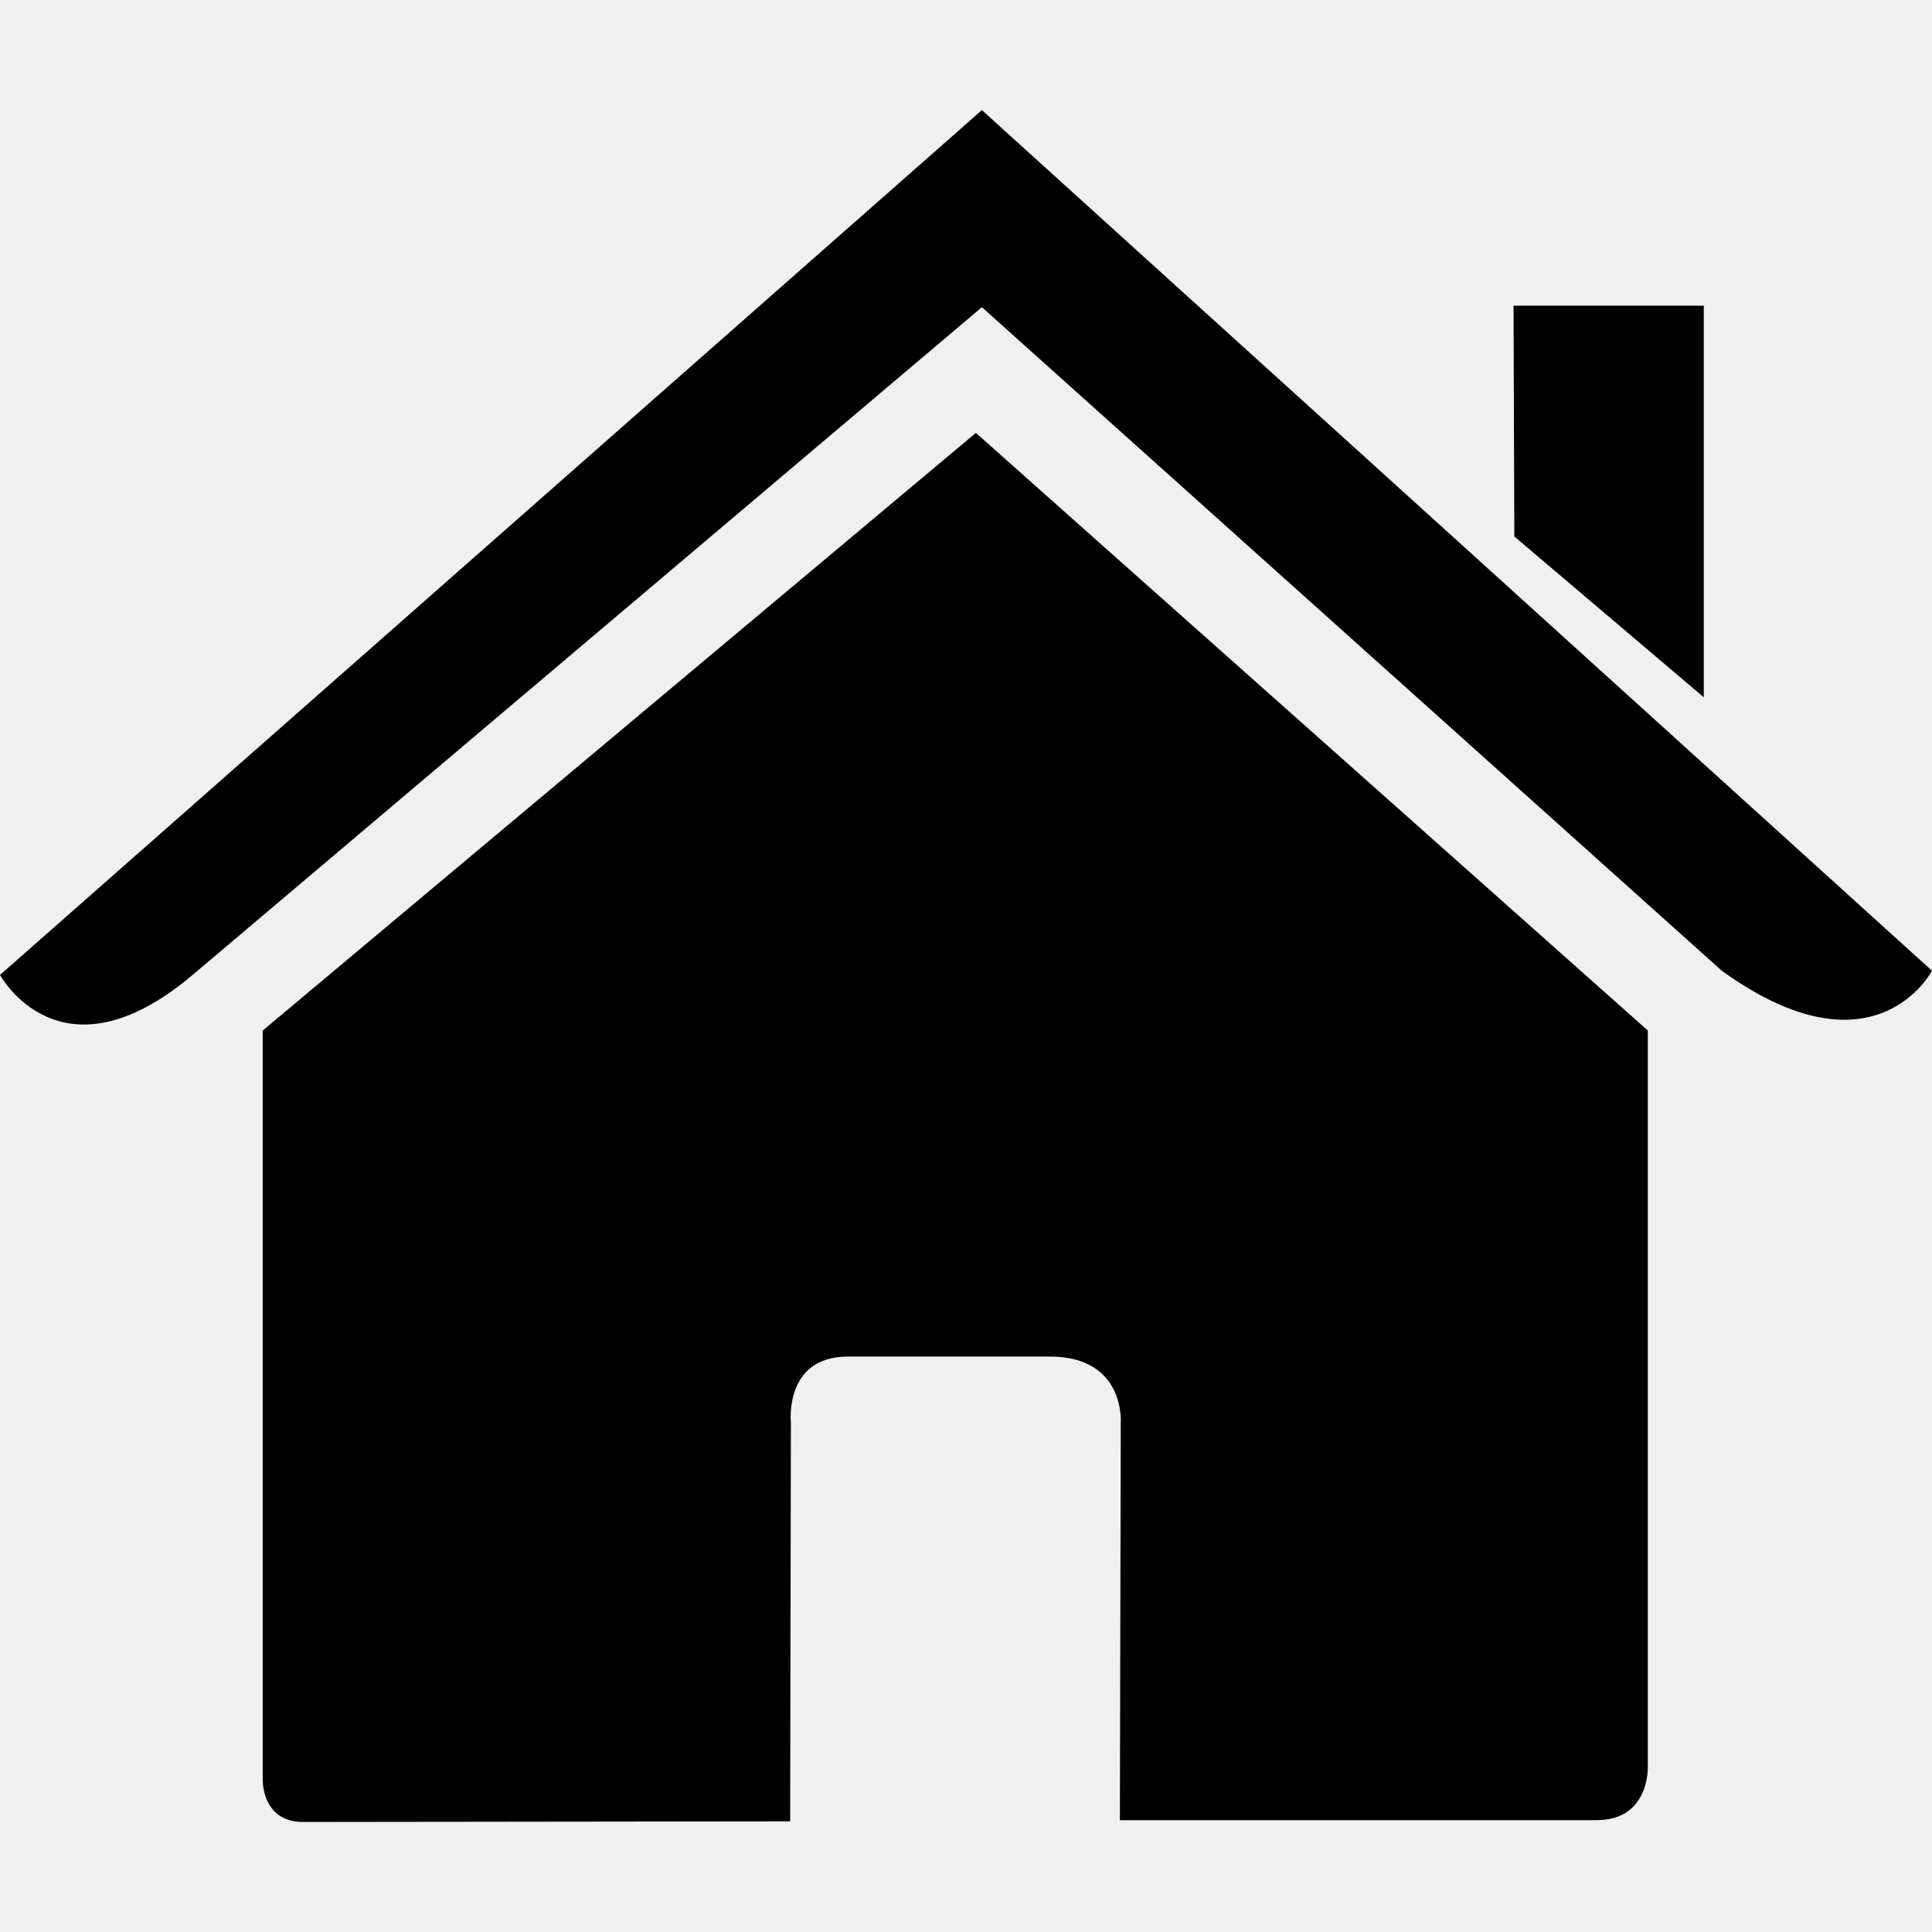
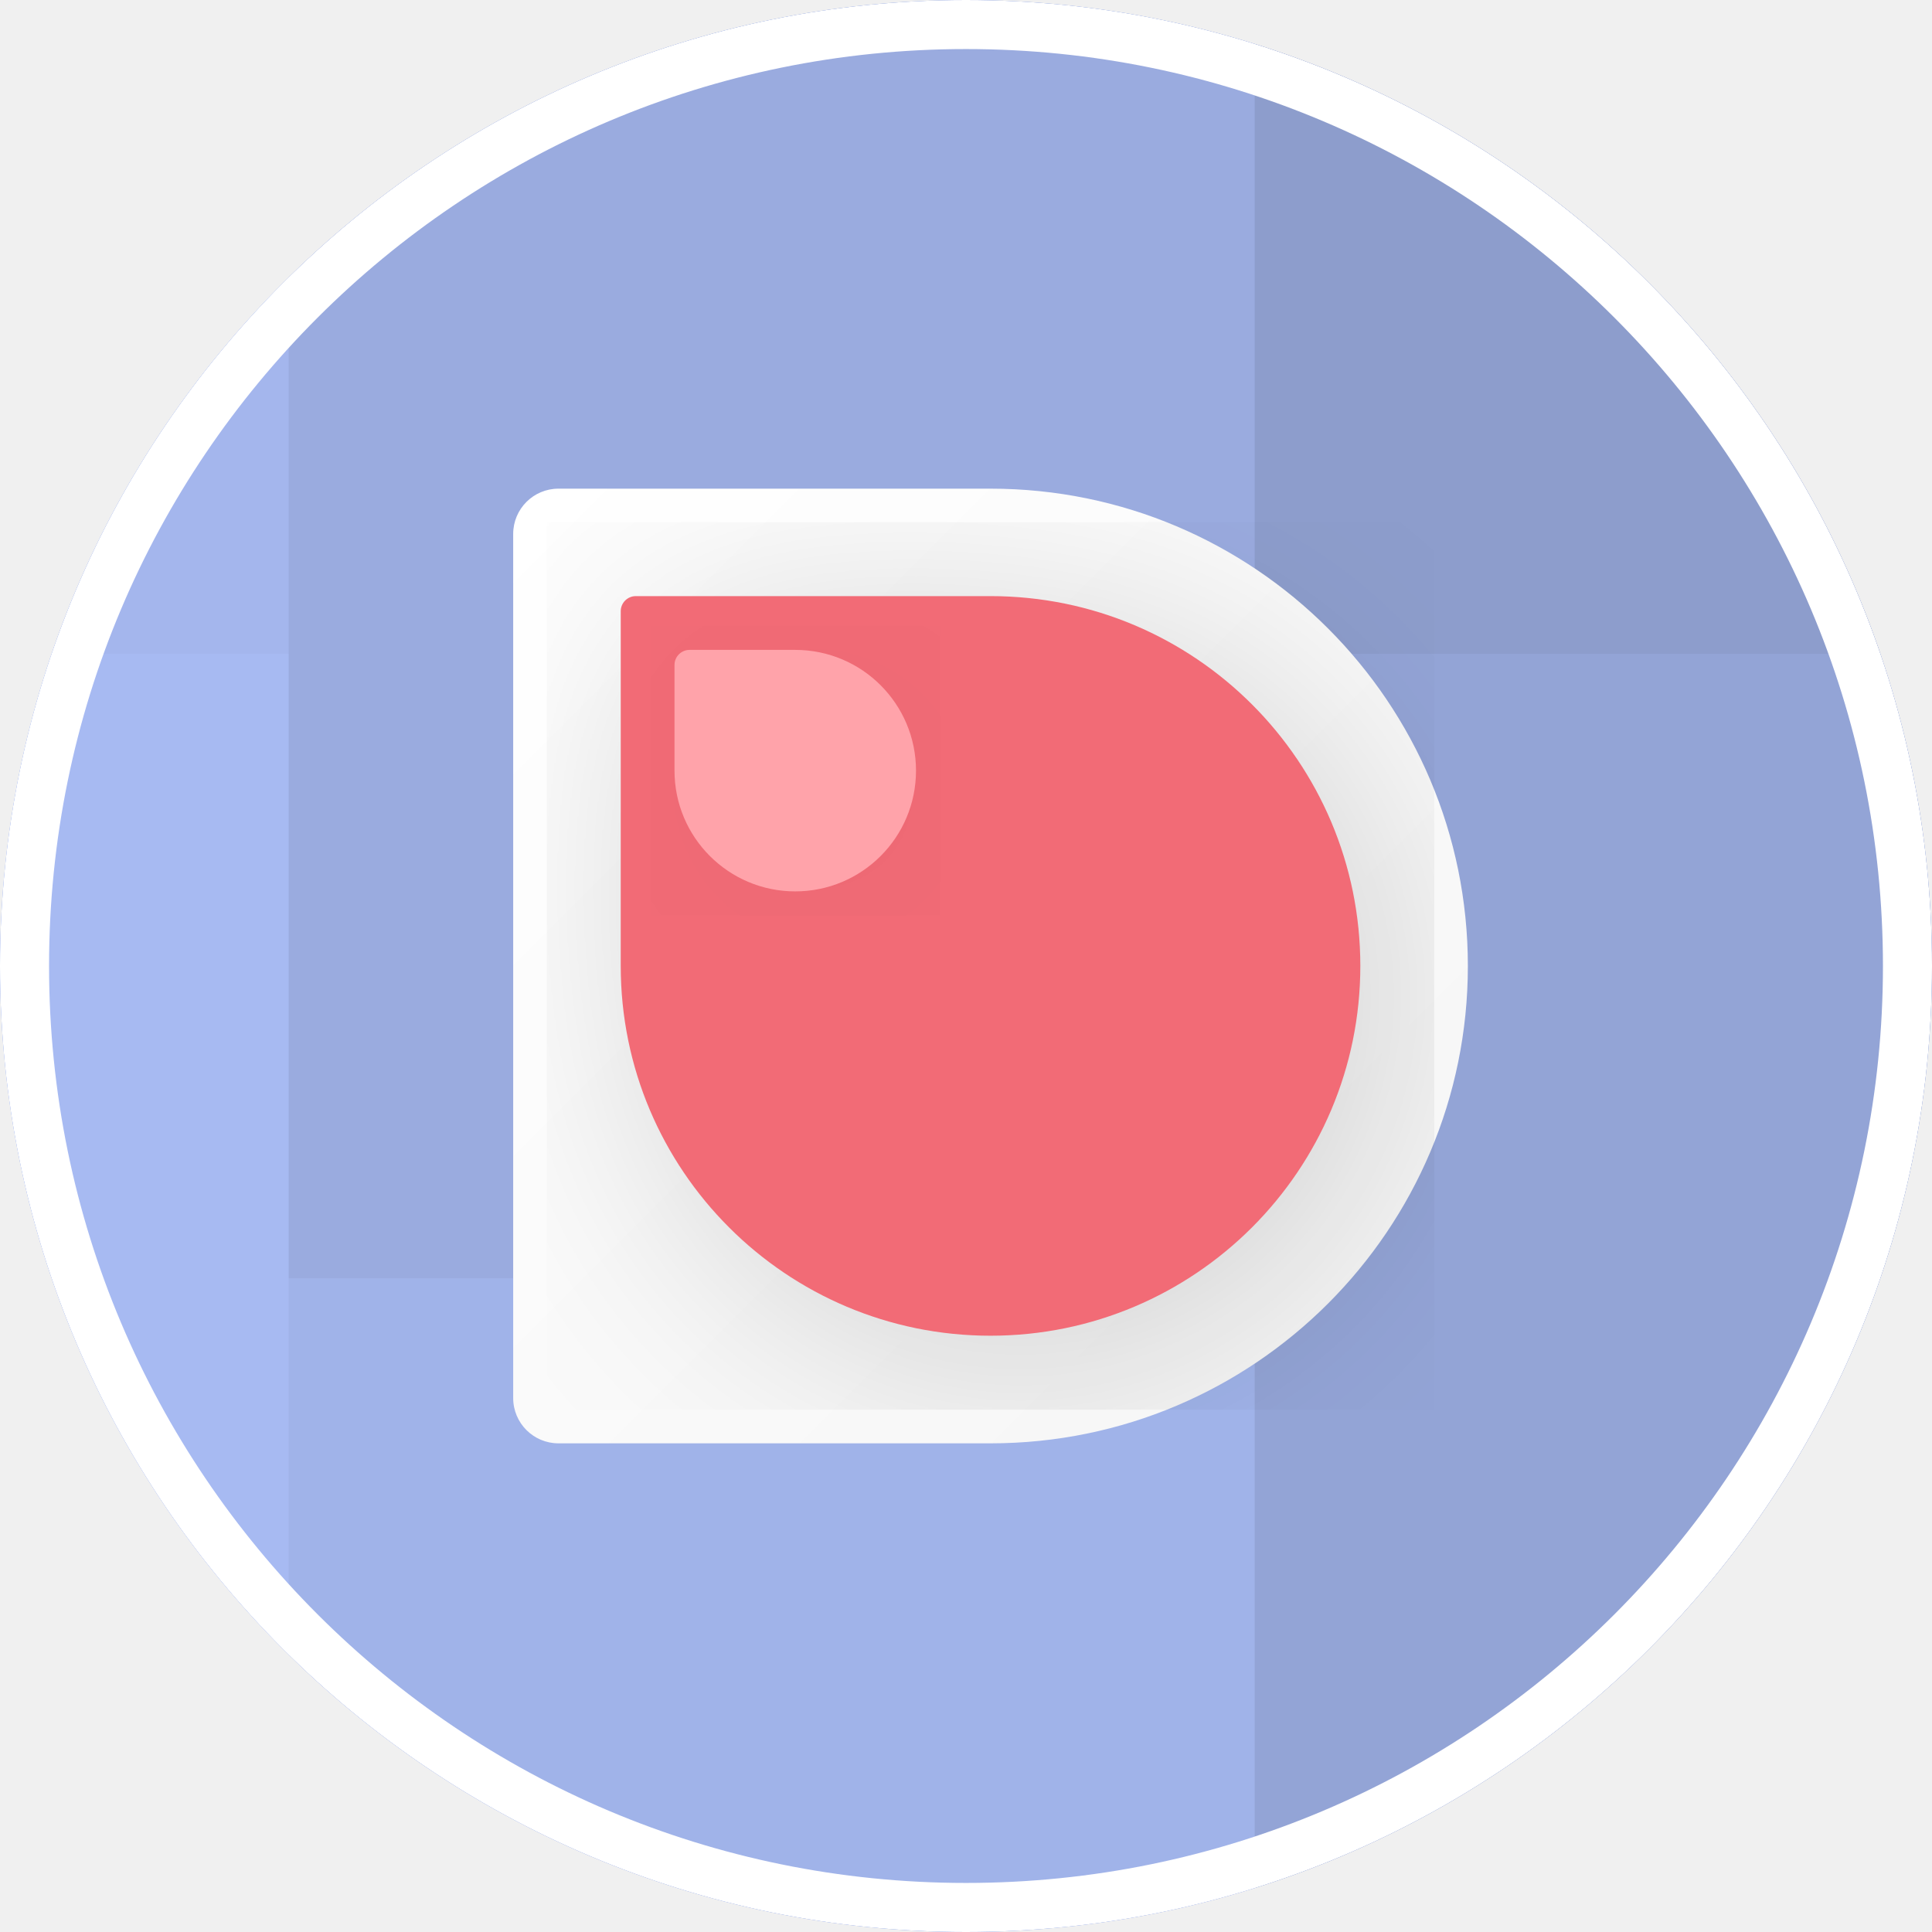
- <svg xmlns="http://www.w3.org/2000/svg" version="1.1" id="Capa_1" x="0px" y="0px" viewBox="0 0 26.39 26.39" style="enable-background:new 0 0 26.39 26.39;" xml:space="preserve">
-   <g>
-     <g id="c14_house">
-       <path d="M3.588,24.297c0,0-0.024,0.59,0.553,0.59c0.718,0,6.652-0.008,6.652-0.008l0.01-5.451c0,0-0.094-0.898,0.777-0.898h2.761    c1.031,0,0.968,0.898,0.968,0.898l-0.012,5.434c0,0,5.628,0,6.512,0c0.732,0,0.699-0.734,0.699-0.734V14.076L13.33,5.913    l-9.742,8.164C3.588,14.077,3.588,24.297,3.588,24.297z" />
-       <path d="M0,13.317c0,0,0.826,1.524,2.631,0l10.781-9.121l10.107,9.064c2.088,1.506,2.871,0,2.871,0L13.412,1.504L0,13.317z" />
-       <polygon points="23.273,4.175 20.674,4.175 20.685,7.328 23.273,9.525   " />
+ <svg xmlns="http://www.w3.org/2000/svg" xmlns:xlink="http://www.w3.org/1999/xlink" width="2048px" height="2048px" viewBox="0 0 2048 2048" version="1.1">
+   <defs>
+     <rect id="path-1" x="0" y="0" width="2048" height="2048" rx="1024" />
+     <linearGradient x1="0%" y1="0%" x2="100%" y2="100%" id="linearGradient-3">
+       <stop stop-color="#FFFFFF" offset="0%" />
+       <stop stop-color="#F5F5F5" offset="100%" />
+     </linearGradient>
+     <path d="M1050,1415.912 C1266.496,1415.912 1442,1240.407 1442,1023.912 C1442,807.416 1266.496,631.912 1050,631.912 C924.667,631.912 799.333,631.912 674,631.912 C665.163,631.912 658,639.075 658,647.912 C658,773.245 658,898.578 658,1023.912 C658,1240.407 833.504,1415.912 1050,1415.912 Z" id="path-4" />
+     <filter x="-46.9%" y="-46.9%" width="202.0%" height="202.0%" filterUnits="objectBoundingBox" id="filter-5">
+       <feOffset dx="32" dy="32" in="SourceAlpha" result="shadowOffsetOuter1" />
+       <feGaussianBlur stdDeviation="128" in="shadowOffsetOuter1" result="shadowBlurOuter1" />
+       <feColorMatrix values="0 0 0 0 0   0 0 0 0 0   0 0 0 0 0  0 0 0 0.16 0" type="matrix" in="shadowBlurOuter1" />
+     </filter>
+     <path d="M843,944.912 C913.692,944.912 971,887.604 971,816.912 C971,746.219 913.692,688.912 843,688.912 C805.667,688.912 768.333,688.912 731,688.912 C722.163,688.912 715,696.075 715,704.912 C715,742.245 715,779.578 715,816.912 C715,887.604 772.308,944.912 843,944.912 Z" id="path-6" />
+     <filter x="-143.8%" y="-143.8%" width="412.5%" height="412.5%" filterUnits="objectBoundingBox" id="filter-7">
+       <feOffset dx="32" dy="32" in="SourceAlpha" result="shadowOffsetOuter1" />
+       <feGaussianBlur stdDeviation="128" in="shadowOffsetOuter1" result="shadowBlurOuter1" />
+       <feColorMatrix values="0 0 0 0 0   0 0 0 0 0   0 0 0 0 0  0 0 0 0.04 0" type="matrix" in="shadowBlurOuter1" />
+     </filter>
+   </defs>
+   <g id="Page-1" stroke="none" stroke-width="1" fill="none" fill-rule="evenodd">
+     <g id="Group-2">
+       <mask id="mask-2" fill="white">
+         <use xlink:href="#path-1" />
+       </mask>
+       <use id="Rectangle" fill="#A7BAF2" xlink:href="#path-1" />
+       <rect id="Rectangle" fill="#A7BAF2" mask="url(#mask-2)" x="0" y="0" width="2048" height="2048" rx="1024" />
+       <rect id="Rectangle" fill="#000000" opacity="0.08" mask="url(#mask-2)" x="306" y="0" width="1024" height="1355" />
+       <rect id="Rectangle" fill="#000000" opacity="0.02" mask="url(#mask-2)" x="-718" y="-662" width="1024" height="1355" />
+       <rect id="Rectangle" fill="#000000" opacity="0.04" mask="url(#mask-2)" x="306" y="1355" width="1024" height="1355" />
+       <rect id="Rectangle" fill="#000000" opacity="0.12" mask="url(#mask-2)" x="1330" y="693" width="718" height="1355" />
+       <rect id="Rectangle" fill="#000000" opacity="0.16" mask="url(#mask-2)" x="1330" y="-662" width="718" height="1355" />
+       <path d="M1050,1530 C1329.456,1530 1556,1303.456 1556,1024 C1556,744.544 1329.456,518 1050,518 C897.333,518 744.667,518 592,518 C565.49,518 544,539.49 544,566 C544,718.667 544,871.333 544,1024 C544,1176.667 544,1329.333 544,1482 C544,1508.51 565.49,1530 592,1530 C744.667,1530 897.333,1530 1050,1530 Z" id="Oval" fill="url(#linearGradient-3)" mask="url(#mask-2)" />
+       <g id="Oval" mask="url(#mask-2)">
+         <use fill="black" fill-opacity="1" filter="url(#filter-5)" xlink:href="#path-4" />
+         <use fill="#F26B76" fill-rule="evenodd" xlink:href="#path-4" />
+       </g>
+       <g id="Oval" mask="url(#mask-2)">
+         <use fill="black" fill-opacity="1" filter="url(#filter-7)" xlink:href="#path-6" />
+         <use fill="#FFA3AA" fill-rule="evenodd" xlink:href="#path-6" />
+       </g>
+       <rect id="Rectangle" stroke="#FFFFFF" stroke-width="52" mask="url(#mask-2)" x="26" y="26" width="1996" height="1996" rx="998" />
    </g>
-     <g id="Capa_1_216_">
- 	</g>
  </g>
-   <g>
- </g>
-   <g>
- </g>
-   <g>
- </g>
-   <g>
- </g>
-   <g>
- </g>
-   <g>
- </g>
-   <g>
- </g>
-   <g>
- </g>
-   <g>
- </g>
-   <g>
- </g>
-   <g>
- </g>
-   <g>
- </g>
-   <g>
- </g>
-   <g>
- </g>
-   <g>
- </g>
</svg>
